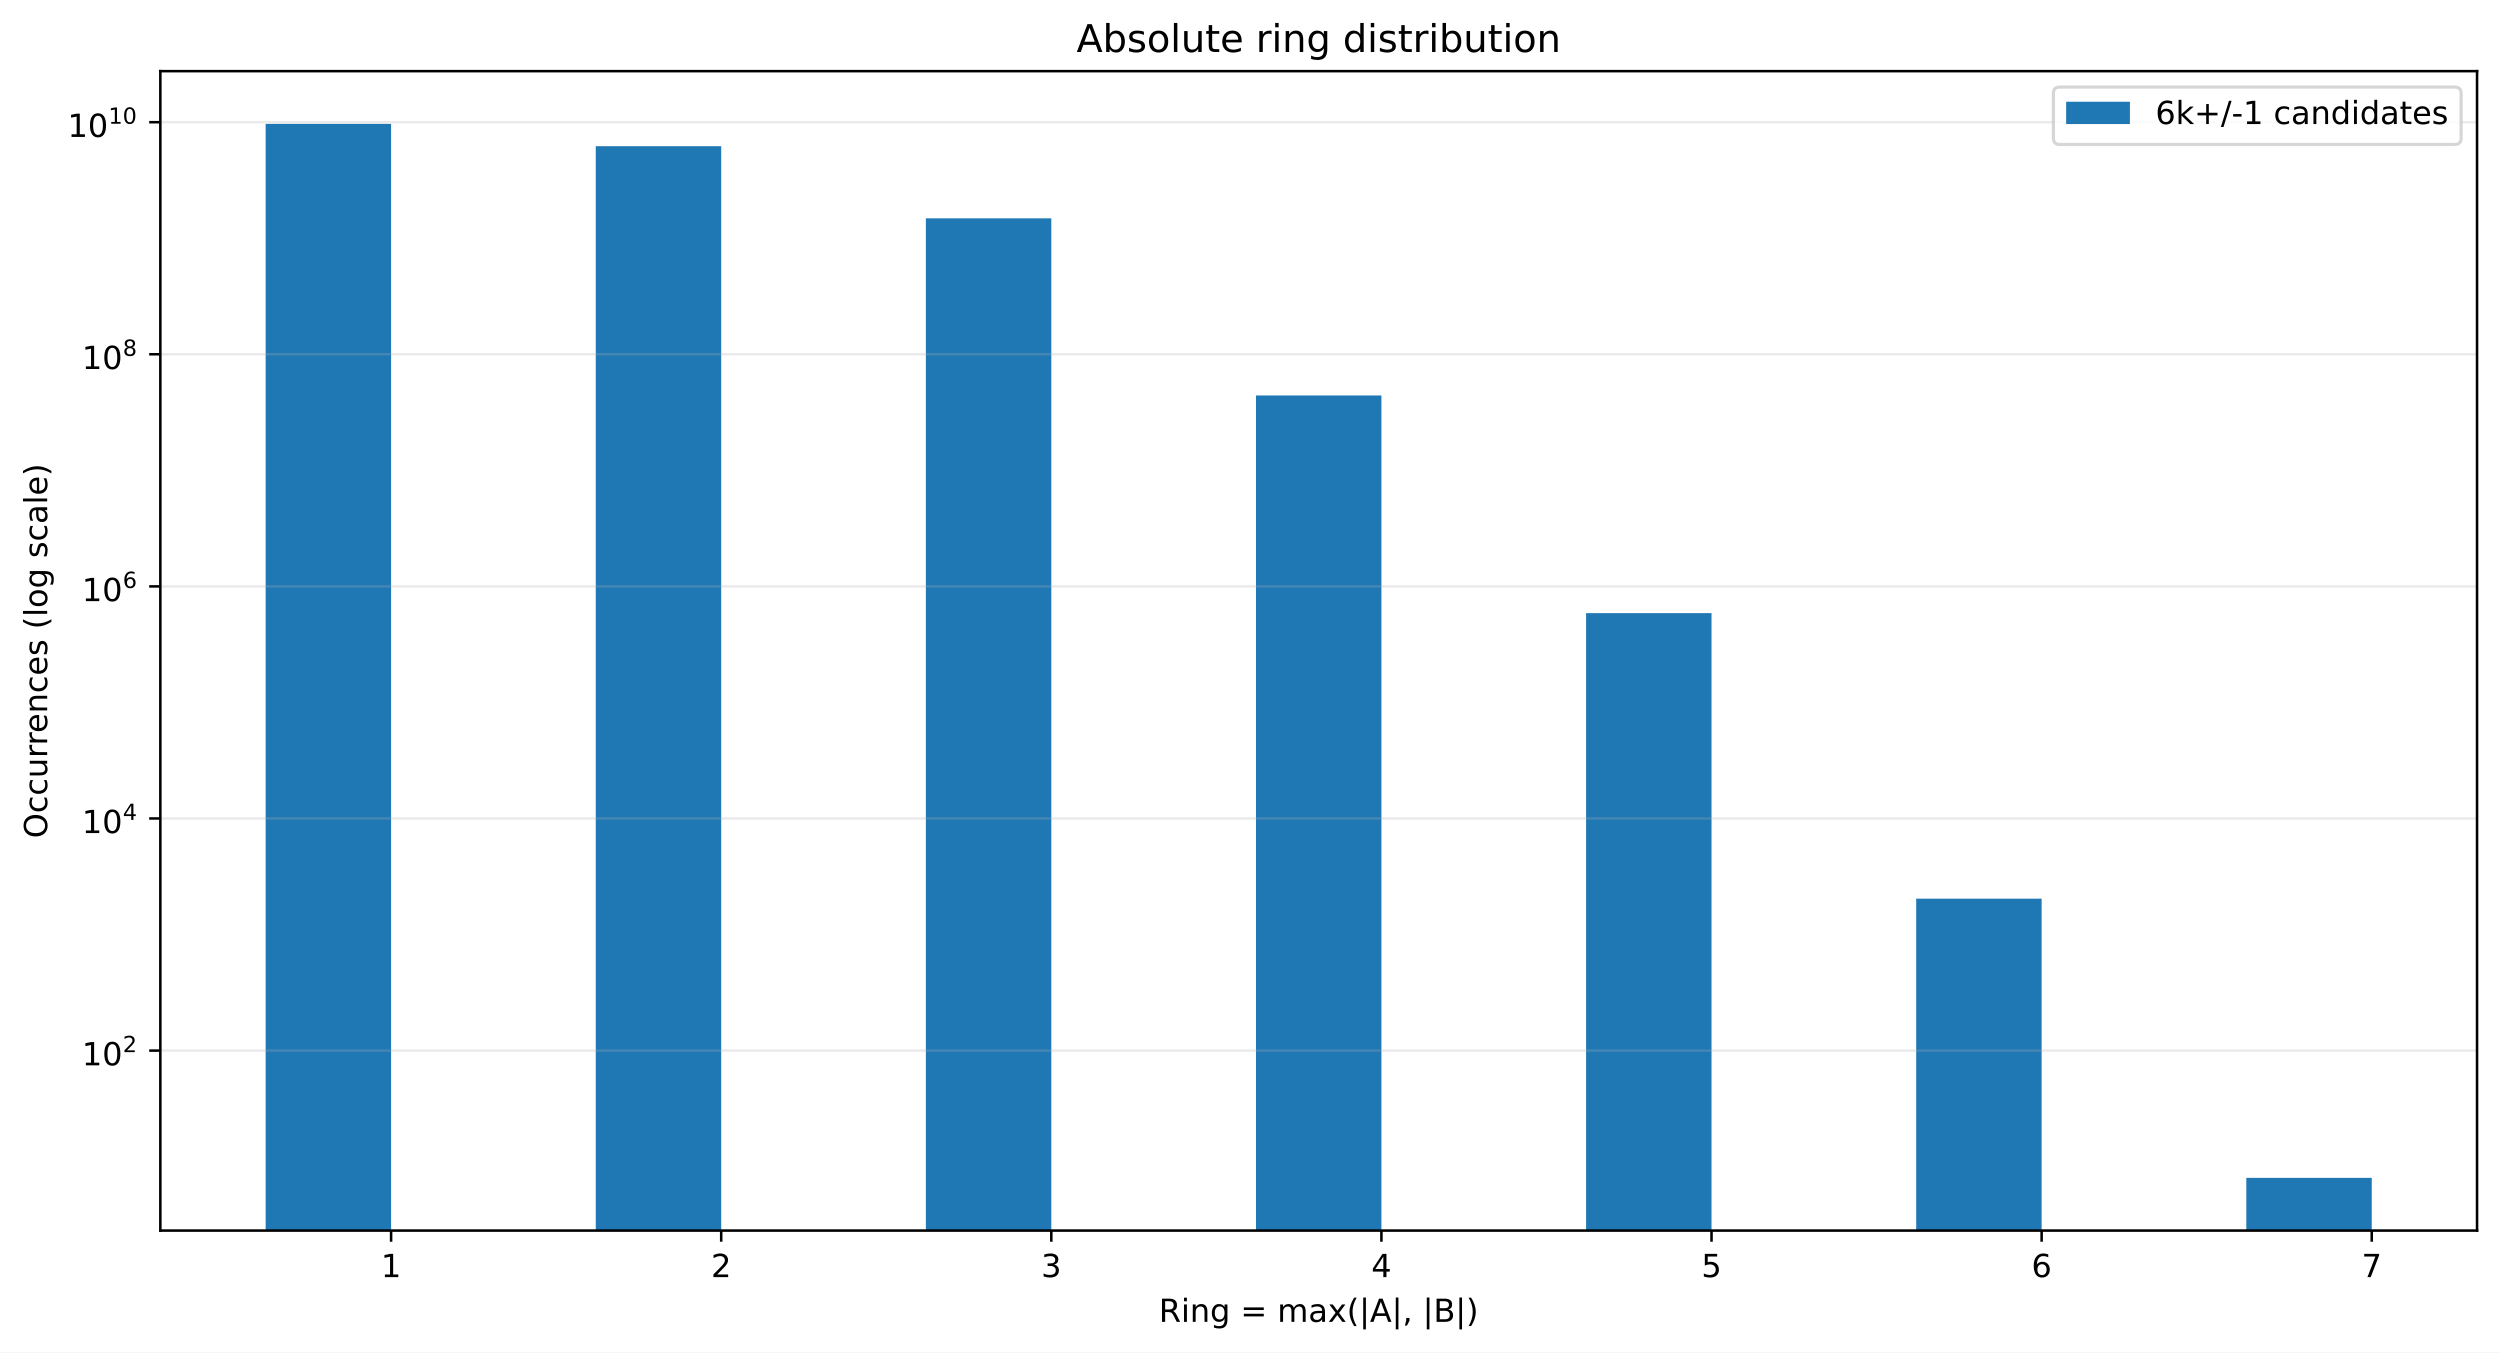
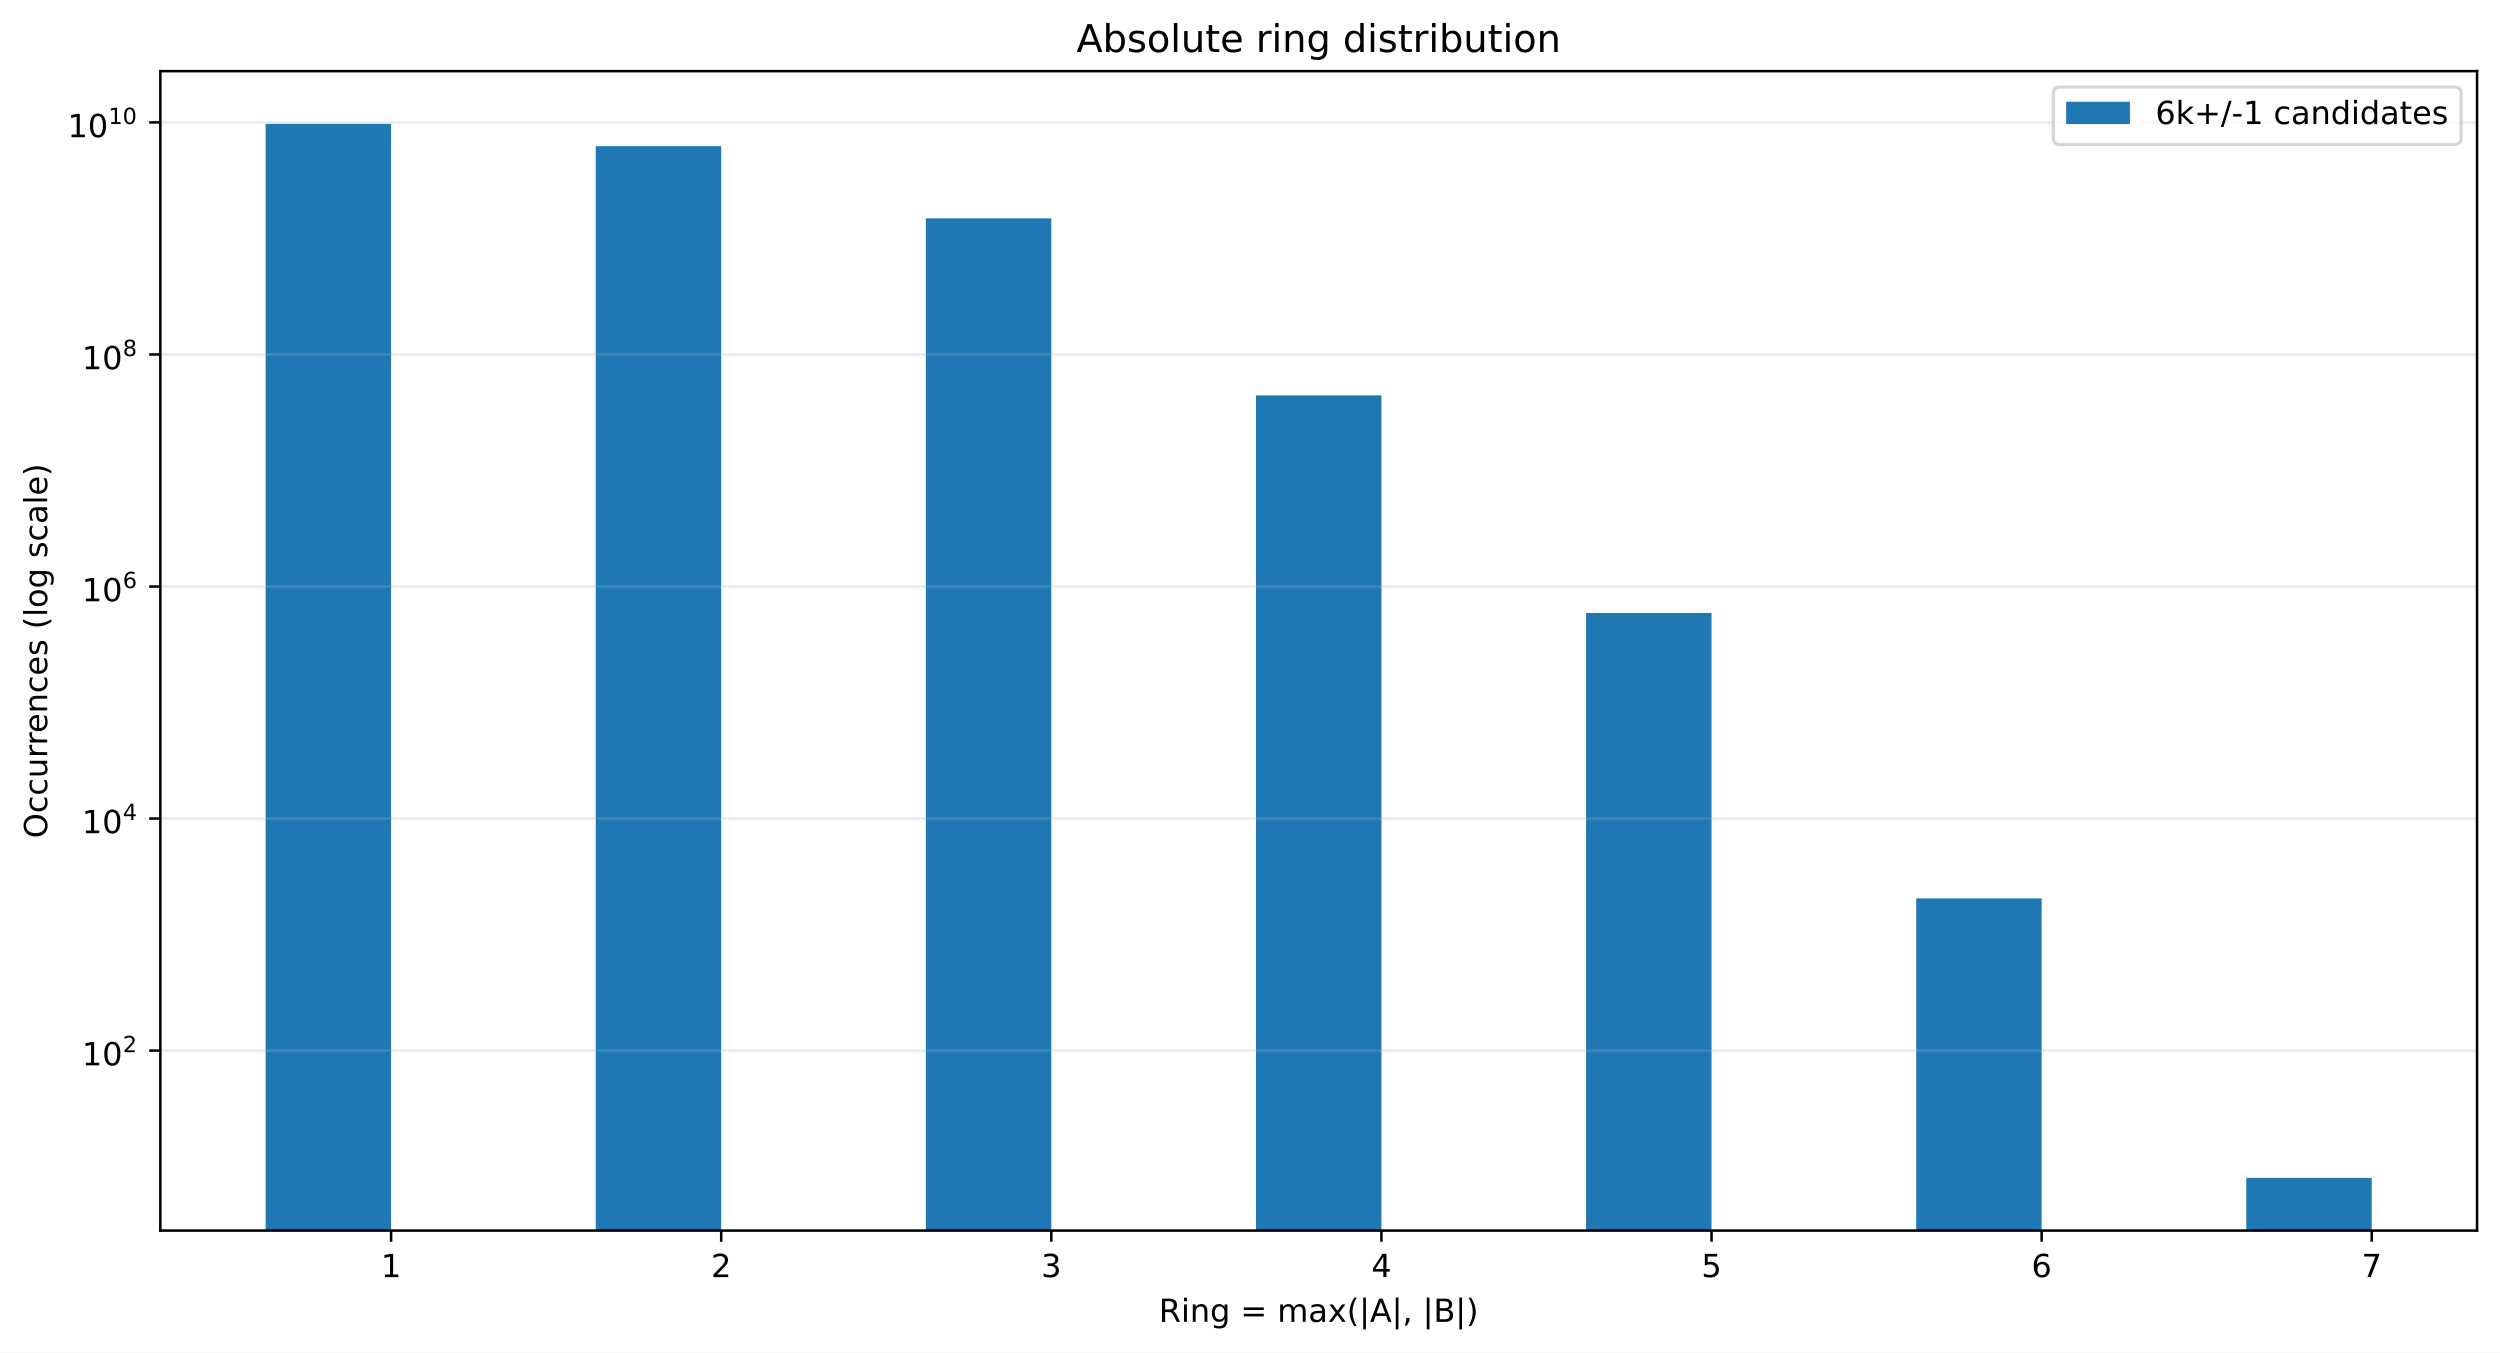
<svg xmlns="http://www.w3.org/2000/svg" xmlns:xlink="http://www.w3.org/1999/xlink" width="784.258pt" height="424.28pt" viewBox="0 0 784.258 424.28" version="1.1">
  <defs>
    <style type="text/css">*{stroke-linejoin: round; stroke-linecap: butt}</style>
  </defs>
  <g id="figure_1">
    <g id="patch_1">
      <path d="M 0 424.28  L 784.258 424.28  L 784.258 0  L 0 0  z " style="fill: #ffffff" />
    </g>
    <g id="axes_1">
      <g id="patch_2">
        <path d="M 50.301 386.036  L 777.058 386.036  L 777.058 22.318  L 50.301 22.318  z " style="fill: #ffffff" />
      </g>
      <g id="patch_3">
-         <path d="M 83.335 36807.419  L 122.687 36807.419  L 122.687 38.851  L 83.335 38.851  z " clip-path="url(#p48f689e97c)" style="fill: #1f77b4" />
+         <path d="M 83.335 36799.218  L 122.687 36799.218  L 122.687 38.851  L 83.335 38.851  z " clip-path="url(#pc2f5f3c3c7)" style="fill: #1f77b4" />
      </g>
      <g id="patch_4">
-         <path d="M 186.891 36807.419  L 226.243 36807.419  L 226.243 45.858  L 186.891 45.858  z " clip-path="url(#p48f689e97c)" style="fill: #1f77b4" />
+         <path d="M 186.891 36799.218  L 226.243 36799.218  L 226.243 45.856  L 186.891 45.856  z " clip-path="url(#pc2f5f3c3c7)" style="fill: #1f77b4" />
      </g>
      <g id="patch_5">
-         <path d="M 290.448 36807.419  L 329.799 36807.419  L 329.799 68.49  L 290.448 68.49  z " clip-path="url(#p48f689e97c)" style="fill: #1f77b4" />
+         <path d="M 290.448 36799.218  L 329.799 36799.218  L 329.799 68.484  L 290.448 68.484  z " clip-path="url(#pc2f5f3c3c7)" style="fill: #1f77b4" />
      </g>
      <g id="patch_6">
-         <path d="M 394.004 36807.419  L 433.355 36807.419  L 433.355 124.066  L 394.004 124.066  z " clip-path="url(#p48f689e97c)" style="fill: #1f77b4" />
+         <path d="M 394.004 36799.218  L 433.355 36799.218  L 433.355 124.047  L 394.004 124.047  z " clip-path="url(#pc2f5f3c3c7)" style="fill: #1f77b4" />
      </g>
      <g id="patch_7">
-         <path d="M 497.56 36807.419  L 536.912 36807.419  L 536.912 192.341  L 497.56 192.341  z " clip-path="url(#p48f689e97c)" style="fill: #1f77b4" />
+         <path d="M 497.56 36799.218  L 536.912 36799.218  L 536.912 192.309  L 497.56 192.309  z " clip-path="url(#pc2f5f3c3c7)" style="fill: #1f77b4" />
      </g>
      <g id="patch_8">
-         <path d="M 601.116 36807.419  L 640.468 36807.419  L 640.468 281.908  L 601.116 281.908  z " clip-path="url(#p48f689e97c)" style="fill: #1f77b4" />
+         <path d="M 601.116 36799.218  L 640.468 36799.218  L 640.468 281.828  L 601.116 281.828  z " clip-path="url(#pc2f5f3c3c7)" style="fill: #1f77b4" />
      </g>
      <g id="patch_9">
-         <path d="M 704.673 36807.419  L 744.024 36807.419  L 744.024 369.503  L 704.673 369.503  z " clip-path="url(#p48f689e97c)" style="fill: #1f77b4" />
+         <path d="M 704.673 36799.218  L 744.024 36799.218  L 744.024 369.503  L 704.673 369.503  z " clip-path="url(#pc2f5f3c3c7)" style="fill: #1f77b4" />
      </g>
      <g id="matplotlib.axis_1">
        <g id="xtick_1">
          <g id="line2d_1">
            <defs>
-               <path id="m5dc727b463" d="M 0 0  L 0 3.5  " style="stroke: #000000; stroke-width: 0.8" />
+               <path id="mf066771b6e" d="M 0 0  L 0 3.5  " style="stroke: #000000; stroke-width: 0.8" />
            </defs>
            <g>
-               <use xlink:href="#m5dc727b463" x="122.687" y="386.036" style="stroke: #000000; stroke-width: 0.8" />
+               <use xlink:href="#mf066771b6e" x="122.687" y="386.036" style="stroke: #000000; stroke-width: 0.8" />
            </g>
          </g>
          <g id="text_1">
            <g transform="translate(119.5053 400.6334) scale(0.1 -0.1)">
              <defs>
                <path id="DejaVuSans-14" d="M 794 531  L 1825 531  L 1825 4091  L 703 3866  L 703 4441  L 1819 4666  L 2450 4666  L 2450 531  L 3481 531  L 3481 0  L 794 0  L 794 531  z " transform="scale(0.015625)" />
              </defs>
              <use xlink:href="#DejaVuSans-14" />
            </g>
          </g>
        </g>
        <g id="xtick_2">
          <g id="line2d_2">
            <g>
-               <use xlink:href="#m5dc727b463" x="226.243" y="386.036" style="stroke: #000000; stroke-width: 0.8" />
+               <use xlink:href="#mf066771b6e" x="226.243" y="386.036" style="stroke: #000000; stroke-width: 0.8" />
            </g>
          </g>
          <g id="text_2">
            <g transform="translate(223.0616 400.6334) scale(0.1 -0.1)">
              <defs>
                <path id="DejaVuSans-15" d="M 1228 531  L 3431 531  L 3431 0  L 469 0  L 469 531  Q 828 903 1448 1529  Q 2069 2156 2228 2338  Q 2531 2678 2651 2914  Q 2772 3150 2772 3378  Q 2772 3750 2511 3984  Q 2250 4219 1831 4219  Q 1534 4219 1204 4116  Q 875 4013 500 3803  L 500 4441  Q 881 4594 1212 4672  Q 1544 4750 1819 4750  Q 2544 4750 2975 4387  Q 3406 4025 3406 3419  Q 3406 3131 3298 2873  Q 3191 2616 2906 2266  Q 2828 2175 2409 1742  Q 1991 1309 1228 531  z " transform="scale(0.015625)" />
              </defs>
              <use xlink:href="#DejaVuSans-15" />
            </g>
          </g>
        </g>
        <g id="xtick_3">
          <g id="line2d_3">
            <g>
-               <use xlink:href="#m5dc727b463" x="329.799" y="386.036" style="stroke: #000000; stroke-width: 0.8" />
+               <use xlink:href="#mf066771b6e" x="329.799" y="386.036" style="stroke: #000000; stroke-width: 0.8" />
            </g>
          </g>
          <g id="text_3">
            <g transform="translate(326.6178 400.6334) scale(0.1 -0.1)">
              <defs>
                <path id="DejaVuSans-16" d="M 2597 2516  Q 3050 2419 3304 2112  Q 3559 1806 3559 1356  Q 3559 666 3084 287  Q 2609 -91 1734 -91  Q 1441 -91 1130 -33  Q 819 25 488 141  L 488 750  Q 750 597 1062 519  Q 1375 441 1716 441  Q 2309 441 2620 675  Q 2931 909 2931 1356  Q 2931 1769 2642 2001  Q 2353 2234 1838 2234  L 1294 2234  L 1294 2753  L 1863 2753  Q 2328 2753 2575 2939  Q 2822 3125 2822 3475  Q 2822 3834 2567 4026  Q 2313 4219 1838 4219  Q 1578 4219 1281 4162  Q 984 4106 628 3988  L 628 4550  Q 988 4650 1302 4700  Q 1616 4750 1894 4750  Q 2613 4750 3031 4423  Q 3450 4097 3450 3541  Q 3450 3153 3228 2886  Q 3006 2619 2597 2516  z " transform="scale(0.015625)" />
              </defs>
              <use xlink:href="#DejaVuSans-16" />
            </g>
          </g>
        </g>
        <g id="xtick_4">
          <g id="line2d_4">
            <g>
-               <use xlink:href="#m5dc727b463" x="433.355" y="386.036" style="stroke: #000000; stroke-width: 0.8" />
+               <use xlink:href="#mf066771b6e" x="433.355" y="386.036" style="stroke: #000000; stroke-width: 0.8" />
            </g>
          </g>
          <g id="text_4">
            <g transform="translate(430.174 400.6334) scale(0.1 -0.1)">
              <defs>
                <path id="DejaVuSans-17" d="M 2419 4116  L 825 1625  L 2419 1625  L 2419 4116  z M 2253 4666  L 3047 4666  L 3047 1625  L 3713 1625  L 3713 1100  L 3047 1100  L 3047 0  L 2419 0  L 2419 1100  L 313 1100  L 313 1709  L 2253 4666  z " transform="scale(0.015625)" />
              </defs>
              <use xlink:href="#DejaVuSans-17" />
            </g>
          </g>
        </g>
        <g id="xtick_5">
          <g id="line2d_5">
            <g>
-               <use xlink:href="#m5dc727b463" x="536.912" y="386.036" style="stroke: #000000; stroke-width: 0.8" />
+               <use xlink:href="#mf066771b6e" x="536.912" y="386.036" style="stroke: #000000; stroke-width: 0.8" />
            </g>
          </g>
          <g id="text_5">
            <g transform="translate(533.7303 400.6334) scale(0.1 -0.1)">
              <defs>
                <path id="DejaVuSans-18" d="M 691 4666  L 3169 4666  L 3169 4134  L 1269 4134  L 1269 2991  Q 1406 3038 1543 3061  Q 1681 3084 1819 3084  Q 2600 3084 3056 2656  Q 3513 2228 3513 1497  Q 3513 744 3044 326  Q 2575 -91 1722 -91  Q 1428 -91 1123 -41  Q 819 9 494 109  L 494 744  Q 775 591 1075 516  Q 1375 441 1709 441  Q 2250 441 2565 725  Q 2881 1009 2881 1497  Q 2881 1984 2565 2268  Q 2250 2553 1709 2553  Q 1456 2553 1204 2497  Q 953 2441 691 2322  L 691 4666  z " transform="scale(0.015625)" />
              </defs>
              <use xlink:href="#DejaVuSans-18" />
            </g>
          </g>
        </g>
        <g id="xtick_6">
          <g id="line2d_6">
            <g>
-               <use xlink:href="#m5dc727b463" x="640.468" y="386.036" style="stroke: #000000; stroke-width: 0.8" />
+               <use xlink:href="#mf066771b6e" x="640.468" y="386.036" style="stroke: #000000; stroke-width: 0.8" />
            </g>
          </g>
          <g id="text_6">
            <g transform="translate(637.2865 400.6334) scale(0.1 -0.1)">
              <defs>
                <path id="DejaVuSans-19" d="M 2113 2584  Q 1688 2584 1439 2293  Q 1191 2003 1191 1497  Q 1191 994 1439 701  Q 1688 409 2113 409  Q 2538 409 2786 701  Q 3034 994 3034 1497  Q 3034 2003 2786 2293  Q 2538 2584 2113 2584  z M 3366 4563  L 3366 3988  Q 3128 4100 2886 4159  Q 2644 4219 2406 4219  Q 1781 4219 1451 3797  Q 1122 3375 1075 2522  Q 1259 2794 1537 2939  Q 1816 3084 2150 3084  Q 2853 3084 3261 2657  Q 3669 2231 3669 1497  Q 3669 778 3244 343  Q 2819 -91 2113 -91  Q 1303 -91 875 529  Q 447 1150 447 2328  Q 447 3434 972 4092  Q 1497 4750 2381 4750  Q 2619 4750 2861 4703  Q 3103 4656 3366 4563  z " transform="scale(0.015625)" />
              </defs>
              <use xlink:href="#DejaVuSans-19" />
            </g>
          </g>
        </g>
        <g id="xtick_7">
          <g id="line2d_7">
            <g>
-               <use xlink:href="#m5dc727b463" x="744.024" y="386.036" style="stroke: #000000; stroke-width: 0.8" />
+               <use xlink:href="#mf066771b6e" x="744.024" y="386.036" style="stroke: #000000; stroke-width: 0.8" />
            </g>
          </g>
          <g id="text_7">
            <g transform="translate(740.8427 400.6334) scale(0.1 -0.1)">
              <defs>
                <path id="DejaVuSans-1a" d="M 525 4666  L 3525 4666  L 3525 4397  L 1831 0  L 1172 0  L 2766 4134  L 525 4134  L 525 4666  z " transform="scale(0.015625)" />
              </defs>
              <use xlink:href="#DejaVuSans-1a" />
            </g>
          </g>
        </g>
        <g id="text_8">
          <g transform="translate(363.5437 414.678) scale(0.1 -0.1)">
            <defs>
              <path id="DejaVuSans-35" d="M 2841 2188  Q 3044 2119 3236 1894  Q 3428 1669 3622 1275  L 4263 0  L 3584 0  L 2988 1197  Q 2756 1666 2539 1819  Q 2322 1972 1947 1972  L 1259 1972  L 1259 0  L 628 0  L 628 4666  L 2053 4666  Q 2853 4666 3247 4331  Q 3641 3997 3641 3322  Q 3641 2881 3436 2590  Q 3231 2300 2841 2188  z M 1259 4147  L 1259 2491  L 2053 2491  Q 2509 2491 2742 2702  Q 2975 2913 2975 3322  Q 2975 3731 2742 3939  Q 2509 4147 2053 4147  L 1259 4147  z " transform="scale(0.015625)" />
              <path id="DejaVuSans-4c" d="M 603 3500  L 1178 3500  L 1178 0  L 603 0  L 603 3500  z M 603 4863  L 1178 4863  L 1178 4134  L 603 4134  L 603 4863  z " transform="scale(0.015625)" />
              <path id="DejaVuSans-51" d="M 3513 2113  L 3513 0  L 2938 0  L 2938 2094  Q 2938 2591 2744 2837  Q 2550 3084 2163 3084  Q 1697 3084 1428 2787  Q 1159 2491 1159 1978  L 1159 0  L 581 0  L 581 3500  L 1159 3500  L 1159 2956  Q 1366 3272 1645 3428  Q 1925 3584 2291 3584  Q 2894 3584 3203 3211  Q 3513 2838 3513 2113  z " transform="scale(0.015625)" />
              <path id="DejaVuSans-4a" d="M 2906 1791  Q 2906 2416 2648 2759  Q 2391 3103 1925 3103  Q 1463 3103 1205 2759  Q 947 2416 947 1791  Q 947 1169 1205 825  Q 1463 481 1925 481  Q 2391 481 2648 825  Q 2906 1169 2906 1791  z M 3481 434  Q 3481 -459 3084 -895  Q 2688 -1331 1869 -1331  Q 1566 -1331 1297 -1286  Q 1028 -1241 775 -1147  L 775 -588  Q 1028 -725 1275 -790  Q 1522 -856 1778 -856  Q 2344 -856 2625 -561  Q 2906 -266 2906 331  L 2906 616  Q 2728 306 2450 153  Q 2172 0 1784 0  Q 1141 0 747 490  Q 353 981 353 1791  Q 353 2603 747 3093  Q 1141 3584 1784 3584  Q 2172 3584 2450 3431  Q 2728 3278 2906 2969  L 2906 3500  L 3481 3500  L 3481 434  z " transform="scale(0.015625)" />
              <path id="DejaVuSans-3" transform="scale(0.015625)" />
              <path id="DejaVuSans-20" d="M 678 2906  L 4684 2906  L 4684 2381  L 678 2381  L 678 2906  z M 678 1631  L 4684 1631  L 4684 1100  L 678 1100  L 678 1631  z " transform="scale(0.015625)" />
              <path id="DejaVuSans-50" d="M 3328 2828  Q 3544 3216 3844 3400  Q 4144 3584 4550 3584  Q 5097 3584 5394 3201  Q 5691 2819 5691 2113  L 5691 0  L 5113 0  L 5113 2094  Q 5113 2597 4934 2840  Q 4756 3084 4391 3084  Q 3944 3084 3684 2787  Q 3425 2491 3425 1978  L 3425 0  L 2847 0  L 2847 2094  Q 2847 2600 2669 2842  Q 2491 3084 2119 3084  Q 1678 3084 1418 2786  Q 1159 2488 1159 1978  L 1159 0  L 581 0  L 581 3500  L 1159 3500  L 1159 2956  Q 1356 3278 1631 3431  Q 1906 3584 2284 3584  Q 2666 3584 2933 3390  Q 3200 3197 3328 2828  z " transform="scale(0.015625)" />
              <path id="DejaVuSans-44" d="M 2194 1759  Q 1497 1759 1228 1600  Q 959 1441 959 1056  Q 959 750 1161 570  Q 1363 391 1709 391  Q 2188 391 2477 730  Q 2766 1069 2766 1631  L 2766 1759  L 2194 1759  z M 3341 1997  L 3341 0  L 2766 0  L 2766 531  Q 2569 213 2275 61  Q 1981 -91 1556 -91  Q 1019 -91 701 211  Q 384 513 384 1019  Q 384 1609 779 1909  Q 1175 2209 1959 2209  L 2766 2209  L 2766 2266  Q 2766 2663 2505 2880  Q 2244 3097 1772 3097  Q 1472 3097 1187 3025  Q 903 2953 641 2809  L 641 3341  Q 956 3463 1253 3523  Q 1550 3584 1831 3584  Q 2591 3584 2966 3190  Q 3341 2797 3341 1997  z " transform="scale(0.015625)" />
              <path id="DejaVuSans-5b" d="M 3513 3500  L 2247 1797  L 3578 0  L 2900 0  L 1881 1375  L 863 0  L 184 0  L 1544 1831  L 300 3500  L 978 3500  L 1906 2253  L 2834 3500  L 3513 3500  z " transform="scale(0.015625)" />
              <path id="DejaVuSans-b" d="M 1984 4856  Q 1566 4138 1362 3434  Q 1159 2731 1159 2009  Q 1159 1288 1364 580  Q 1569 -128 1984 -844  L 1484 -844  Q 1016 -109 783 600  Q 550 1309 550 2009  Q 550 2706 781 3412  Q 1013 4119 1484 4856  L 1984 4856  z " transform="scale(0.015625)" />
              <path id="DejaVuSans-5f" d="M 1344 4891  L 1344 -1509  L 813 -1509  L 813 4891  L 1344 4891  z " transform="scale(0.015625)" />
              <path id="DejaVuSans-24" d="M 2188 4044  L 1331 1722  L 3047 1722  L 2188 4044  z M 1831 4666  L 2547 4666  L 4325 0  L 3669 0  L 3244 1197  L 1141 1197  L 716 0  L 50 0  L 1831 4666  z " transform="scale(0.015625)" />
              <path id="DejaVuSans-f" d="M 750 794  L 1409 794  L 1409 256  L 897 -744  L 494 -744  L 750 256  L 750 794  z " transform="scale(0.015625)" />
              <path id="DejaVuSans-25" d="M 1259 2228  L 1259 519  L 2272 519  Q 2781 519 3026 730  Q 3272 941 3272 1375  Q 3272 1813 3026 2020  Q 2781 2228 2272 2228  L 1259 2228  z M 1259 4147  L 1259 2741  L 2194 2741  Q 2656 2741 2882 2914  Q 3109 3088 3109 3444  Q 3109 3797 2882 3972  Q 2656 4147 2194 4147  L 1259 4147  z M 628 4666  L 2241 4666  Q 2963 4666 3353 4366  Q 3744 4066 3744 3513  Q 3744 3084 3544 2831  Q 3344 2578 2956 2516  Q 3422 2416 3680 2098  Q 3938 1781 3938 1306  Q 3938 681 3513 340  Q 3088 0 2303 0  L 628 0  L 628 4666  z " transform="scale(0.015625)" />
              <path id="DejaVuSans-c" d="M 513 4856  L 1013 4856  Q 1481 4119 1714 3412  Q 1947 2706 1947 2009  Q 1947 1309 1714 600  Q 1481 -109 1013 -844  L 513 -844  Q 928 -128 1133 580  Q 1338 1288 1338 2009  Q 1338 2731 1133 3434  Q 928 4138 513 4856  z " transform="scale(0.015625)" />
            </defs>
            <use xlink:href="#DejaVuSans-35" />
            <use xlink:href="#DejaVuSans-4c" transform="translate(69.48438 0)" />
            <use xlink:href="#DejaVuSans-51" transform="translate(97.26562 0)" />
            <use xlink:href="#DejaVuSans-4a" transform="translate(160.6406 0)" />
            <use xlink:href="#DejaVuSans-3" transform="translate(224.125 0)" />
            <use xlink:href="#DejaVuSans-20" transform="translate(255.9062 0)" />
            <use xlink:href="#DejaVuSans-3" transform="translate(339.7031 0)" />
            <use xlink:href="#DejaVuSans-50" transform="translate(371.4844 0)" />
            <use xlink:href="#DejaVuSans-44" transform="translate(468.8906 0)" />
            <use xlink:href="#DejaVuSans-5b" transform="translate(530.1719 0)" />
            <use xlink:href="#DejaVuSans-b" transform="translate(589.3594 0)" />
            <use xlink:href="#DejaVuSans-5f" transform="translate(628.375 0)" />
            <use xlink:href="#DejaVuSans-24" transform="translate(662.0625 0)" />
            <use xlink:href="#DejaVuSans-5f" transform="translate(730.4688 0)" />
            <use xlink:href="#DejaVuSans-f" transform="translate(764.1562 0)" />
            <use xlink:href="#DejaVuSans-3" transform="translate(795.9375 0)" />
            <use xlink:href="#DejaVuSans-5f" transform="translate(827.7188 0)" />
            <use xlink:href="#DejaVuSans-25" transform="translate(861.4062 0)" />
            <use xlink:href="#DejaVuSans-5f" transform="translate(930.0156 0)" />
            <use xlink:href="#DejaVuSans-c" transform="translate(963.7031 0)" />
          </g>
        </g>
      </g>
      <g id="matplotlib.axis_2">
        <g id="ytick_1">
          <g id="line2d_8">
-             <path d="M 50.301 329.57  L 777.058 329.57  " clip-path="url(#p48f689e97c)" style="fill: none; stroke: #b0b0b0; stroke-opacity: 0.25; stroke-width: 0.8; stroke-linecap: square" />
+             <path d="M 50.301 329.579  L 777.058 329.579  " clip-path="url(#pc2f5f3c3c7)" style="fill: none; stroke: #b0b0b0; stroke-opacity: 0.25; stroke-width: 0.8; stroke-linecap: square" />
          </g>
          <g id="line2d_9">
            <defs>
-               <path id="maac3f11d2d" d="M 0 0  L -3.5 0  " style="stroke: #000000; stroke-width: 0.8" />
+               <path id="m7f812015e1" d="M 0 0  L -3.5 0  " style="stroke: #000000; stroke-width: 0.8" />
            </defs>
            <g>
-               <use xlink:href="#maac3f11d2d" x="50.301" y="329.57" style="stroke: #000000; stroke-width: 0.8" />
+               <use xlink:href="#m7f812015e1" x="50.301" y="329.579" style="stroke: #000000; stroke-width: 0.8" />
            </g>
          </g>
          <g id="text_9">
-             <g transform="translate(25.70078 334.2701) scale(0.1 -0.1)">
+             <g transform="translate(25.70078 334.2791) scale(0.1 -0.1)">
              <defs>
                <path id="DejaVuSans-13" d="M 2034 4250  Q 1547 4250 1301 3770  Q 1056 3291 1056 2328  Q 1056 1369 1301 889  Q 1547 409 2034 409  Q 2525 409 2770 889  Q 3016 1369 3016 2328  Q 3016 3291 2770 3770  Q 2525 4250 2034 4250  z M 2034 4750  Q 2819 4750 3233 4129  Q 3647 3509 3647 2328  Q 3647 1150 3233 529  Q 2819 -91 2034 -91  Q 1250 -91 836 529  Q 422 1150 422 2328  Q 422 3509 836 4129  Q 1250 4750 2034 4750  z " transform="scale(0.015625)" />
              </defs>
              <use xlink:href="#DejaVuSans-14" transform="translate(0 0.746875)" />
              <use xlink:href="#DejaVuSans-13" transform="translate(63.62305 0.746875)" />
              <use xlink:href="#DejaVuSans-15" transform="translate(128.2031 42.04688) scale(0.7)" />
            </g>
          </g>
        </g>
        <g id="ytick_2">
          <g id="line2d_10">
-             <path d="M 50.301 256.76  L 777.058 256.76  " clip-path="url(#p48f689e97c)" style="fill: none; stroke: #b0b0b0; stroke-opacity: 0.25; stroke-width: 0.8; stroke-linecap: square" />
+             <path d="M 50.301 256.785  L 777.058 256.785  " clip-path="url(#pc2f5f3c3c7)" style="fill: none; stroke: #b0b0b0; stroke-opacity: 0.25; stroke-width: 0.8; stroke-linecap: square" />
          </g>
          <g id="line2d_11">
            <g>
-               <use xlink:href="#maac3f11d2d" x="50.301" y="256.76" style="stroke: #000000; stroke-width: 0.8" />
+               <use xlink:href="#m7f812015e1" x="50.301" y="256.785" style="stroke: #000000; stroke-width: 0.8" />
            </g>
          </g>
          <g id="text_10">
-             <g transform="translate(25.70078 261.41) scale(0.1 -0.1)">
+             <g transform="translate(25.70078 261.4354) scale(0.1 -0.1)">
              <use xlink:href="#DejaVuSans-14" transform="translate(0 0.665625)" />
              <use xlink:href="#DejaVuSans-13" transform="translate(63.62305 0.665625)" />
              <use xlink:href="#DejaVuSans-17" transform="translate(128.2031 41.96563) scale(0.7)" />
            </g>
          </g>
        </g>
        <g id="ytick_3">
          <g id="line2d_12">
-             <path d="M 50.301 183.95  L 777.058 183.95  " clip-path="url(#p48f689e97c)" style="fill: none; stroke: #b0b0b0; stroke-opacity: 0.25; stroke-width: 0.8; stroke-linecap: square" />
+             <path d="M 50.301 183.992  L 777.058 183.992  " clip-path="url(#pc2f5f3c3c7)" style="fill: none; stroke: #b0b0b0; stroke-opacity: 0.25; stroke-width: 0.8; stroke-linecap: square" />
          </g>
          <g id="line2d_13">
            <g>
-               <use xlink:href="#maac3f11d2d" x="50.301" y="183.95" style="stroke: #000000; stroke-width: 0.8" />
+               <use xlink:href="#m7f812015e1" x="50.301" y="183.992" style="stroke: #000000; stroke-width: 0.8" />
            </g>
          </g>
          <g id="text_11">
-             <g transform="translate(25.70078 188.65) scale(0.1 -0.1)">
+             <g transform="translate(25.70078 188.6917) scale(0.1 -0.1)">
              <use xlink:href="#DejaVuSans-14" transform="translate(0 0.746875)" />
              <use xlink:href="#DejaVuSans-13" transform="translate(63.62305 0.746875)" />
              <use xlink:href="#DejaVuSans-19" transform="translate(128.2031 42.04688) scale(0.7)" />
            </g>
          </g>
        </g>
        <g id="ytick_4">
          <g id="line2d_14">
-             <path d="M 50.301 111.14  L 777.058 111.14  " clip-path="url(#p48f689e97c)" style="fill: none; stroke: #b0b0b0; stroke-opacity: 0.25; stroke-width: 0.8; stroke-linecap: square" />
+             <path d="M 50.301 111.198  L 777.058 111.198  " clip-path="url(#pc2f5f3c3c7)" style="fill: none; stroke: #b0b0b0; stroke-opacity: 0.25; stroke-width: 0.8; stroke-linecap: square" />
          </g>
          <g id="line2d_15">
            <g>
-               <use xlink:href="#maac3f11d2d" x="50.301" y="111.14" style="stroke: #000000; stroke-width: 0.8" />
+               <use xlink:href="#m7f812015e1" x="50.301" y="111.198" style="stroke: #000000; stroke-width: 0.8" />
            </g>
          </g>
          <g id="text_12">
-             <g transform="translate(25.70078 115.8399) scale(0.1 -0.1)">
+             <g transform="translate(25.70078 115.898) scale(0.1 -0.1)">
              <defs>
                <path id="DejaVuSans-1b" d="M 2034 2216  Q 1584 2216 1326 1975  Q 1069 1734 1069 1313  Q 1069 891 1326 650  Q 1584 409 2034 409  Q 2484 409 2743 651  Q 3003 894 3003 1313  Q 3003 1734 2745 1975  Q 2488 2216 2034 2216  z M 1403 2484  Q 997 2584 770 2862  Q 544 3141 544 3541  Q 544 4100 942 4425  Q 1341 4750 2034 4750  Q 2731 4750 3128 4425  Q 3525 4100 3525 3541  Q 3525 3141 3298 2862  Q 3072 2584 2669 2484  Q 3125 2378 3379 2068  Q 3634 1759 3634 1313  Q 3634 634 3220 271  Q 2806 -91 2034 -91  Q 1263 -91 848 271  Q 434 634 434 1313  Q 434 1759 690 2068  Q 947 2378 1403 2484  z M 1172 3481  Q 1172 3119 1398 2916  Q 1625 2713 2034 2713  Q 2441 2713 2670 2916  Q 2900 3119 2900 3481  Q 2900 3844 2670 4047  Q 2441 4250 2034 4250  Q 1625 4250 1398 4047  Q 1172 3844 1172 3481  z " transform="scale(0.015625)" />
              </defs>
              <use xlink:href="#DejaVuSans-14" transform="translate(0 0.746875)" />
              <use xlink:href="#DejaVuSans-13" transform="translate(63.62305 0.746875)" />
              <use xlink:href="#DejaVuSans-1b" transform="translate(128.2031 42.04688) scale(0.7)" />
            </g>
          </g>
        </g>
        <g id="ytick_5">
          <g id="line2d_16">
-             <path d="M 50.301 38.33  L 777.058 38.33  " clip-path="url(#p48f689e97c)" style="fill: none; stroke: #b0b0b0; stroke-opacity: 0.25; stroke-width: 0.8; stroke-linecap: square" />
+             <path d="M 50.301 38.404  L 777.058 38.404  " clip-path="url(#pc2f5f3c3c7)" style="fill: none; stroke: #b0b0b0; stroke-opacity: 0.25; stroke-width: 0.8; stroke-linecap: square" />
          </g>
          <g id="line2d_17">
            <g>
-               <use xlink:href="#maac3f11d2d" x="50.301" y="38.33" style="stroke: #000000; stroke-width: 0.8" />
+               <use xlink:href="#m7f812015e1" x="50.301" y="38.404" style="stroke: #000000; stroke-width: 0.8" />
            </g>
          </g>
          <g id="text_13">
-             <g transform="translate(21.20078 43.0298) scale(0.1 -0.1)">
+             <g transform="translate(21.20078 43.10433) scale(0.1 -0.1)">
              <use xlink:href="#DejaVuSans-14" transform="translate(0 0.746875)" />
              <use xlink:href="#DejaVuSans-13" transform="translate(63.62305 0.746875)" />
              <use xlink:href="#DejaVuSans-14" transform="translate(128.2031 42.04688) scale(0.7)" />
              <use xlink:href="#DejaVuSans-13" transform="translate(172.7393 42.04688) scale(0.7)" />
            </g>
          </g>
        </g>
        <g id="text_14">
          <g transform="translate(14.79844 262.9551) rotate(-90) scale(0.1 -0.1)">
            <defs>
              <path id="DejaVuSans-32" d="M 2522 4238  Q 1834 4238 1429 3725  Q 1025 3213 1025 2328  Q 1025 1447 1429 934  Q 1834 422 2522 422  Q 3209 422 3611 934  Q 4013 1447 4013 2328  Q 4013 3213 3611 3725  Q 3209 4238 2522 4238  z M 2522 4750  Q 3503 4750 4090 4092  Q 4678 3434 4678 2328  Q 4678 1225 4090 567  Q 3503 -91 2522 -91  Q 1538 -91 948 565  Q 359 1222 359 2328  Q 359 3434 948 4092  Q 1538 4750 2522 4750  z " transform="scale(0.015625)" />
              <path id="DejaVuSans-46" d="M 3122 3366  L 3122 2828  Q 2878 2963 2633 3030  Q 2388 3097 2138 3097  Q 1578 3097 1268 2742  Q 959 2388 959 1747  Q 959 1106 1268 751  Q 1578 397 2138 397  Q 2388 397 2633 464  Q 2878 531 3122 666  L 3122 134  Q 2881 22 2623 -34  Q 2366 -91 2075 -91  Q 1284 -91 818 406  Q 353 903 353 1747  Q 353 2603 823 3093  Q 1294 3584 2113 3584  Q 2378 3584 2631 3529  Q 2884 3475 3122 3366  z " transform="scale(0.015625)" />
              <path id="DejaVuSans-58" d="M 544 1381  L 544 3500  L 1119 3500  L 1119 1403  Q 1119 906 1312 657  Q 1506 409 1894 409  Q 2359 409 2629 706  Q 2900 1003 2900 1516  L 2900 3500  L 3475 3500  L 3475 0  L 2900 0  L 2900 538  Q 2691 219 2414 64  Q 2138 -91 1772 -91  Q 1169 -91 856 284  Q 544 659 544 1381  z M 1991 3584  L 1991 3584  z " transform="scale(0.015625)" />
              <path id="DejaVuSans-55" d="M 2631 2963  Q 2534 3019 2420 3045  Q 2306 3072 2169 3072  Q 1681 3072 1420 2755  Q 1159 2438 1159 1844  L 1159 0  L 581 0  L 581 3500  L 1159 3500  L 1159 2956  Q 1341 3275 1631 3429  Q 1922 3584 2338 3584  Q 2397 3584 2469 3576  Q 2541 3569 2628 3553  L 2631 2963  z " transform="scale(0.015625)" />
              <path id="DejaVuSans-48" d="M 3597 1894  L 3597 1613  L 953 1613  Q 991 1019 1311 708  Q 1631 397 2203 397  Q 2534 397 2845 478  Q 3156 559 3463 722  L 3463 178  Q 3153 47 2828 -22  Q 2503 -91 2169 -91  Q 1331 -91 842 396  Q 353 884 353 1716  Q 353 2575 817 3079  Q 1281 3584 2069 3584  Q 2775 3584 3186 3129  Q 3597 2675 3597 1894  z M 3022 2063  Q 3016 2534 2758 2815  Q 2500 3097 2075 3097  Q 1594 3097 1305 2825  Q 1016 2553 972 2059  L 3022 2063  z " transform="scale(0.015625)" />
              <path id="DejaVuSans-56" d="M 2834 3397  L 2834 2853  Q 2591 2978 2328 3040  Q 2066 3103 1784 3103  Q 1356 3103 1142 2972  Q 928 2841 928 2578  Q 928 2378 1081 2264  Q 1234 2150 1697 2047  L 1894 2003  Q 2506 1872 2764 1633  Q 3022 1394 3022 966  Q 3022 478 2636 193  Q 2250 -91 1575 -91  Q 1294 -91 989 -36  Q 684 19 347 128  L 347 722  Q 666 556 975 473  Q 1284 391 1588 391  Q 1994 391 2212 530  Q 2431 669 2431 922  Q 2431 1156 2273 1281  Q 2116 1406 1581 1522  L 1381 1569  Q 847 1681 609 1914  Q 372 2147 372 2553  Q 372 3047 722 3315  Q 1072 3584 1716 3584  Q 2034 3584 2315 3537  Q 2597 3491 2834 3397  z " transform="scale(0.015625)" />
              <path id="DejaVuSans-4f" d="M 603 4863  L 1178 4863  L 1178 0  L 603 0  L 603 4863  z " transform="scale(0.015625)" />
              <path id="DejaVuSans-52" d="M 1959 3097  Q 1497 3097 1228 2736  Q 959 2375 959 1747  Q 959 1119 1226 758  Q 1494 397 1959 397  Q 2419 397 2687 759  Q 2956 1122 2956 1747  Q 2956 2369 2687 2733  Q 2419 3097 1959 3097  z M 1959 3584  Q 2709 3584 3137 3096  Q 3566 2609 3566 1747  Q 3566 888 3137 398  Q 2709 -91 1959 -91  Q 1206 -91 779 398  Q 353 888 353 1747  Q 353 2609 779 3096  Q 1206 3584 1959 3584  z " transform="scale(0.015625)" />
            </defs>
            <use xlink:href="#DejaVuSans-32" />
            <use xlink:href="#DejaVuSans-46" transform="translate(78.71875 0)" />
            <use xlink:href="#DejaVuSans-46" transform="translate(133.7031 0)" />
            <use xlink:href="#DejaVuSans-58" transform="translate(188.6875 0)" />
            <use xlink:href="#DejaVuSans-55" transform="translate(252.0625 0)" />
            <use xlink:href="#DejaVuSans-55" transform="translate(291.4219 0)" />
            <use xlink:href="#DejaVuSans-48" transform="translate(330.3281 0)" />
            <use xlink:href="#DejaVuSans-51" transform="translate(391.8594 0)" />
            <use xlink:href="#DejaVuSans-46" transform="translate(455.2344 0)" />
            <use xlink:href="#DejaVuSans-48" transform="translate(510.2188 0)" />
            <use xlink:href="#DejaVuSans-56" transform="translate(571.75 0)" />
            <use xlink:href="#DejaVuSans-3" transform="translate(623.8438 0)" />
            <use xlink:href="#DejaVuSans-b" transform="translate(655.625 0)" />
            <use xlink:href="#DejaVuSans-4f" transform="translate(694.6406 0)" />
            <use xlink:href="#DejaVuSans-52" transform="translate(722.4219 0)" />
            <use xlink:href="#DejaVuSans-4a" transform="translate(783.6094 0)" />
            <use xlink:href="#DejaVuSans-3" transform="translate(847.0938 0)" />
            <use xlink:href="#DejaVuSans-56" transform="translate(878.875 0)" />
            <use xlink:href="#DejaVuSans-46" transform="translate(930.9688 0)" />
            <use xlink:href="#DejaVuSans-44" transform="translate(985.9531 0)" />
            <use xlink:href="#DejaVuSans-4f" transform="translate(1047.234 0)" />
            <use xlink:href="#DejaVuSans-48" transform="translate(1075.016 0)" />
            <use xlink:href="#DejaVuSans-c" transform="translate(1136.547 0)" />
          </g>
        </g>
      </g>
      <g id="patch_10">
        <path d="M 50.301 386.036  L 50.301 22.318  " style="fill: none; stroke: #000000; stroke-width: 0.8; stroke-linejoin: miter; stroke-linecap: square" />
      </g>
      <g id="patch_11">
        <path d="M 777.058 386.036  L 777.058 22.318  " style="fill: none; stroke: #000000; stroke-width: 0.8; stroke-linejoin: miter; stroke-linecap: square" />
      </g>
      <g id="patch_12">
        <path d="M 50.301 386.036  L 777.058 386.036  " style="fill: none; stroke: #000000; stroke-width: 0.8; stroke-linejoin: miter; stroke-linecap: square" />
      </g>
      <g id="patch_13">
        <path d="M 50.301 22.318  L 777.058 22.318  " style="fill: none; stroke: #000000; stroke-width: 0.8; stroke-linejoin: miter; stroke-linecap: square" />
      </g>
      <g id="text_15">
        <g transform="translate(337.7055 16.31812) scale(0.12 -0.12)">
          <defs>
            <path id="DejaVuSans-45" d="M 3116 1747  Q 3116 2381 2855 2742  Q 2594 3103 2138 3103  Q 1681 3103 1420 2742  Q 1159 2381 1159 1747  Q 1159 1113 1420 752  Q 1681 391 2138 391  Q 2594 391 2855 752  Q 3116 1113 3116 1747  z M 1159 2969  Q 1341 3281 1617 3432  Q 1894 3584 2278 3584  Q 2916 3584 3314 3078  Q 3713 2572 3713 1747  Q 3713 922 3314 415  Q 2916 -91 2278 -91  Q 1894 -91 1617 61  Q 1341 213 1159 525  L 1159 0  L 581 0  L 581 4863  L 1159 4863  L 1159 2969  z " transform="scale(0.015625)" />
            <path id="DejaVuSans-57" d="M 1172 4494  L 1172 3500  L 2356 3500  L 2356 3053  L 1172 3053  L 1172 1153  Q 1172 725 1289 603  Q 1406 481 1766 481  L 2356 481  L 2356 0  L 1766 0  Q 1100 0 847 248  Q 594 497 594 1153  L 594 3053  L 172 3053  L 172 3500  L 594 3500  L 594 4494  L 1172 4494  z " transform="scale(0.015625)" />
            <path id="DejaVuSans-47" d="M 2906 2969  L 2906 4863  L 3481 4863  L 3481 0  L 2906 0  L 2906 525  Q 2725 213 2448 61  Q 2172 -91 1784 -91  Q 1150 -91 751 415  Q 353 922 353 1747  Q 353 2572 751 3078  Q 1150 3584 1784 3584  Q 2172 3584 2448 3432  Q 2725 3281 2906 2969  z M 947 1747  Q 947 1113 1208 752  Q 1469 391 1925 391  Q 2381 391 2643 752  Q 2906 1113 2906 1747  Q 2906 2381 2643 2742  Q 2381 3103 1925 3103  Q 1469 3103 1208 2742  Q 947 2381 947 1747  z " transform="scale(0.015625)" />
          </defs>
          <use xlink:href="#DejaVuSans-24" />
          <use xlink:href="#DejaVuSans-45" transform="translate(68.40625 0)" />
          <use xlink:href="#DejaVuSans-56" transform="translate(131.8906 0)" />
          <use xlink:href="#DejaVuSans-52" transform="translate(183.9844 0)" />
          <use xlink:href="#DejaVuSans-4f" transform="translate(245.1719 0)" />
          <use xlink:href="#DejaVuSans-58" transform="translate(272.9531 0)" />
          <use xlink:href="#DejaVuSans-57" transform="translate(336.3281 0)" />
          <use xlink:href="#DejaVuSans-48" transform="translate(375.5312 0)" />
          <use xlink:href="#DejaVuSans-3" transform="translate(437.0625 0)" />
          <use xlink:href="#DejaVuSans-55" transform="translate(468.8438 0)" />
          <use xlink:href="#DejaVuSans-4c" transform="translate(509.9531 0)" />
          <use xlink:href="#DejaVuSans-51" transform="translate(537.7344 0)" />
          <use xlink:href="#DejaVuSans-4a" transform="translate(601.1094 0)" />
          <use xlink:href="#DejaVuSans-3" transform="translate(664.5938 0)" />
          <use xlink:href="#DejaVuSans-47" transform="translate(696.375 0)" />
          <use xlink:href="#DejaVuSans-4c" transform="translate(759.8594 0)" />
          <use xlink:href="#DejaVuSans-56" transform="translate(787.6406 0)" />
          <use xlink:href="#DejaVuSans-57" transform="translate(839.7344 0)" />
          <use xlink:href="#DejaVuSans-55" transform="translate(878.9375 0)" />
          <use xlink:href="#DejaVuSans-4c" transform="translate(920.0469 0)" />
          <use xlink:href="#DejaVuSans-45" transform="translate(947.8281 0)" />
          <use xlink:href="#DejaVuSans-58" transform="translate(1011.312 0)" />
          <use xlink:href="#DejaVuSans-57" transform="translate(1074.688 0)" />
          <use xlink:href="#DejaVuSans-4c" transform="translate(1113.891 0)" />
          <use xlink:href="#DejaVuSans-52" transform="translate(1141.672 0)" />
          <use xlink:href="#DejaVuSans-51" transform="translate(1202.859 0)" />
        </g>
      </g>
      <g id="legend_1">
        <g id="patch_14">
          <path d="M 646.158 45.319  L 770.058 45.319  Q 772.058 45.319 772.058 43.319  L 772.058 29.318  Q 772.058 27.318 770.058 27.318  L 646.158 27.318  Q 644.158 27.318 644.158 29.318  L 644.158 43.319  Q 644.158 45.319 646.158 45.319  z " style="fill: #ffffff; opacity: 0.8; stroke: #cccccc; stroke-linejoin: miter" />
        </g>
        <g id="patch_15">
          <path d="M 648.158 38.917  L 668.158 38.917  L 668.158 31.917  L 648.158 31.917  z " style="fill: #1f77b4" />
        </g>
        <g id="text_16">
          <g transform="translate(676.1584 38.91656) scale(0.1 -0.1)">
            <defs>
              <path id="DejaVuSans-4e" d="M 581 4863  L 1159 4863  L 1159 1991  L 2875 3500  L 3609 3500  L 1753 1863  L 3688 0  L 2938 0  L 1159 1709  L 1159 0  L 581 0  L 581 4863  z " transform="scale(0.015625)" />
              <path id="DejaVuSans-e" d="M 2944 4013  L 2944 2272  L 4684 2272  L 4684 1741  L 2944 1741  L 2944 0  L 2419 0  L 2419 1741  L 678 1741  L 678 2272  L 2419 2272  L 2419 4013  L 2944 4013  z " transform="scale(0.015625)" />
              <path id="DejaVuSans-12" d="M 1625 4666  L 2156 4666  L 531 -594  L 0 -594  L 1625 4666  z " transform="scale(0.015625)" />
              <path id="DejaVuSans-10" d="M 313 2009  L 1997 2009  L 1997 1497  L 313 1497  L 313 2009  z " transform="scale(0.015625)" />
            </defs>
            <use xlink:href="#DejaVuSans-19" />
            <use xlink:href="#DejaVuSans-4e" transform="translate(63.625 0)" />
            <use xlink:href="#DejaVuSans-e" transform="translate(121.5312 0)" />
            <use xlink:href="#DejaVuSans-12" transform="translate(205.3281 0)" />
            <use xlink:href="#DejaVuSans-10" transform="translate(239.0156 0)" />
            <use xlink:href="#DejaVuSans-14" transform="translate(275.0938 0)" />
            <use xlink:href="#DejaVuSans-3" transform="translate(338.7188 0)" />
            <use xlink:href="#DejaVuSans-46" transform="translate(370.5 0)" />
            <use xlink:href="#DejaVuSans-44" transform="translate(425.4844 0)" />
            <use xlink:href="#DejaVuSans-51" transform="translate(486.7656 0)" />
            <use xlink:href="#DejaVuSans-47" transform="translate(550.1406 0)" />
            <use xlink:href="#DejaVuSans-4c" transform="translate(613.625 0)" />
            <use xlink:href="#DejaVuSans-47" transform="translate(641.4062 0)" />
            <use xlink:href="#DejaVuSans-44" transform="translate(704.8906 0)" />
            <use xlink:href="#DejaVuSans-57" transform="translate(766.1719 0)" />
            <use xlink:href="#DejaVuSans-48" transform="translate(805.375 0)" />
            <use xlink:href="#DejaVuSans-56" transform="translate(866.9062 0)" />
          </g>
        </g>
      </g>
    </g>
  </g>
  <defs>
-     <clipPath id="p48f689e97c">
+     <clipPath id="pc2f5f3c3c7">
      <rect x="50.301" y="22.318" width="726.758" height="363.718" />
    </clipPath>
  </defs>
</svg>
